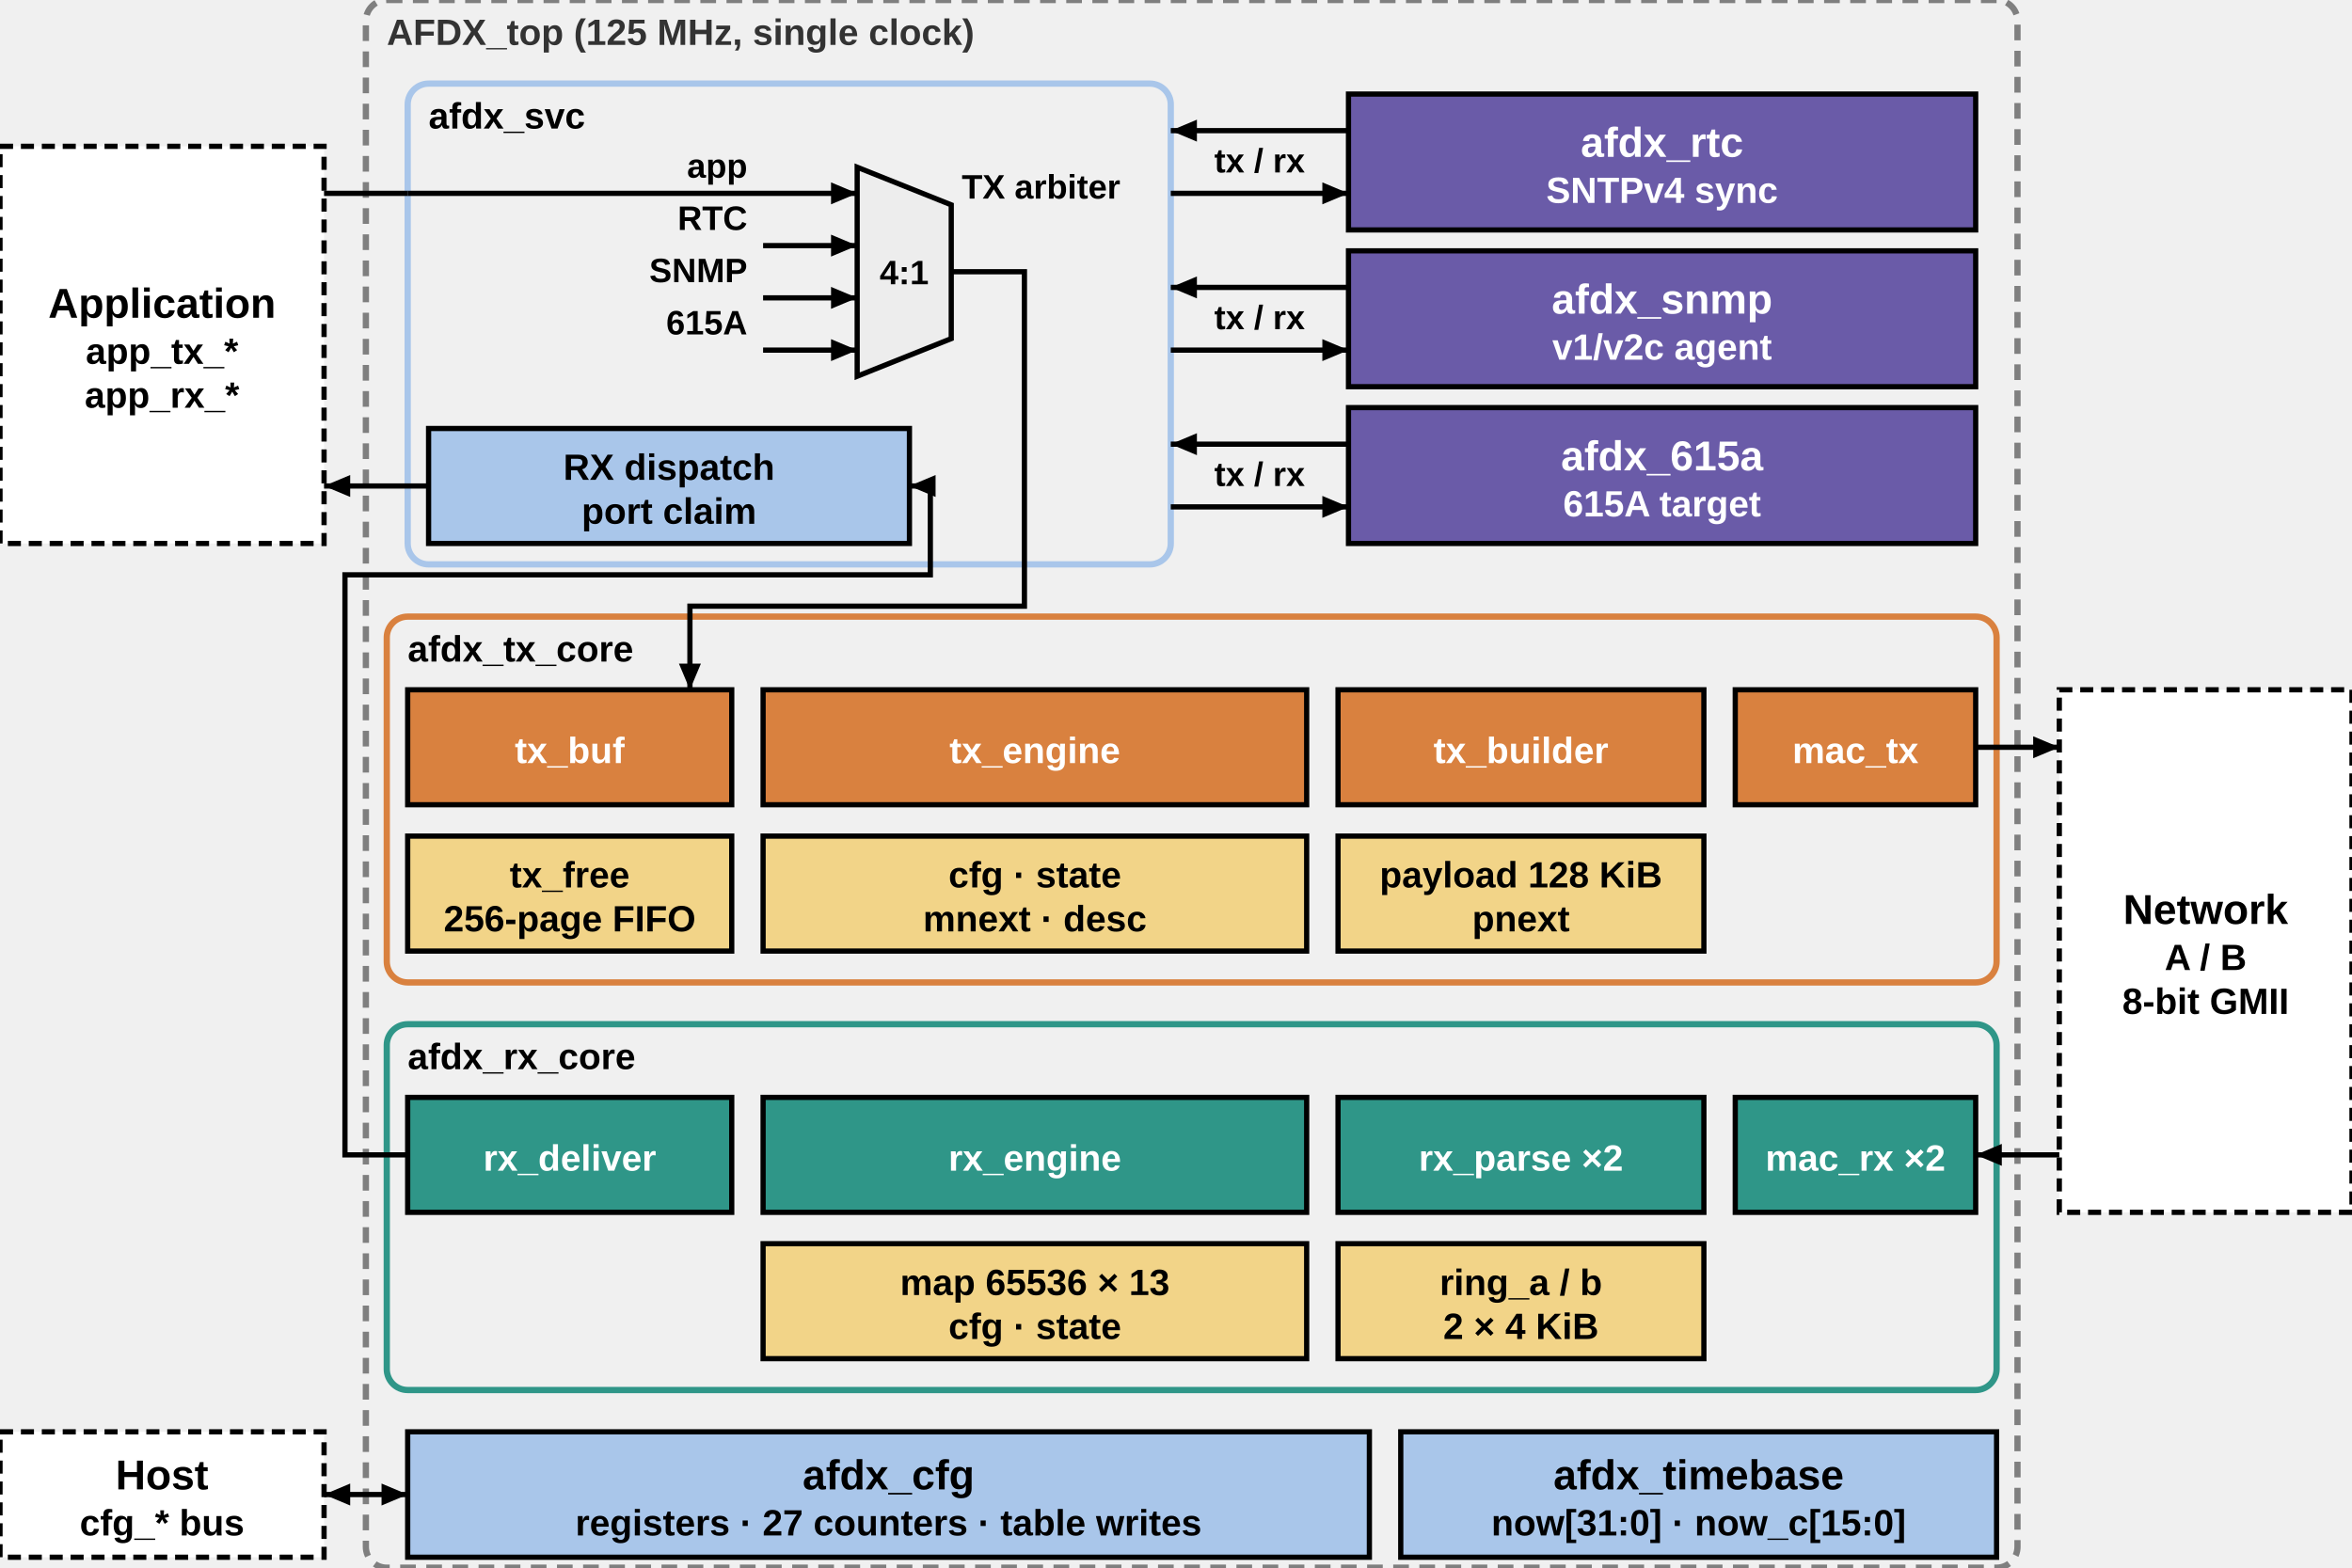
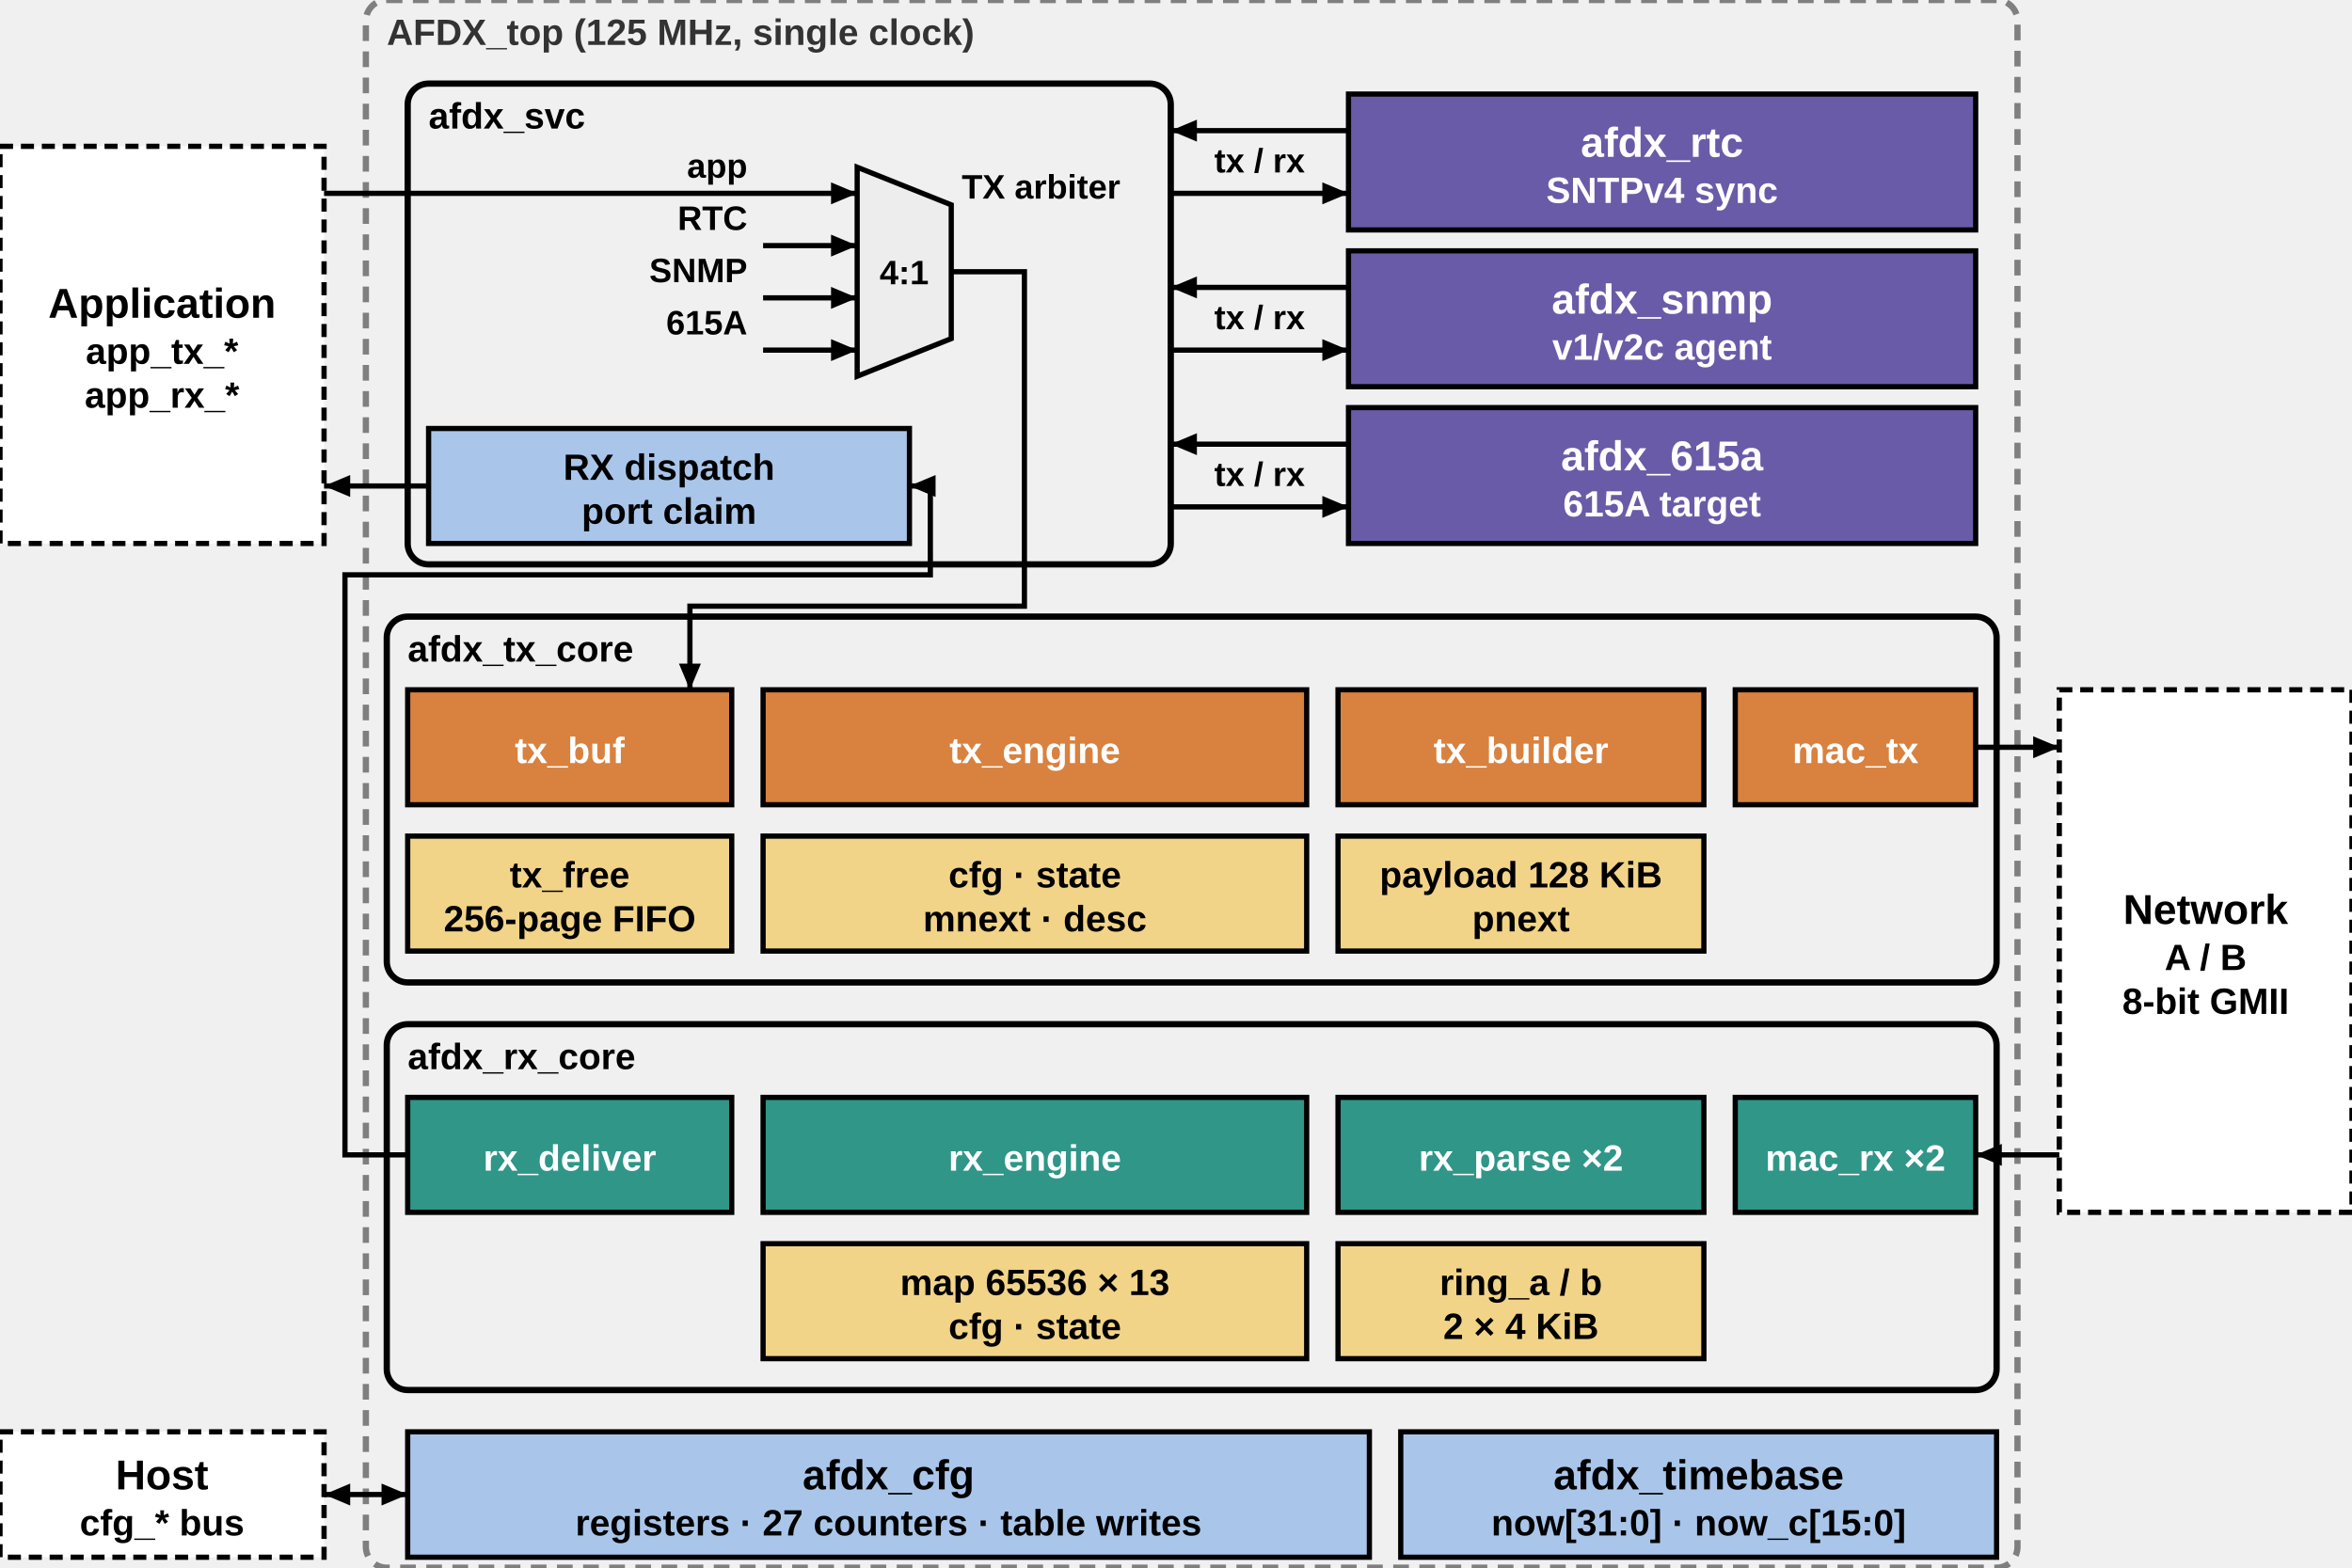
<svg xmlns="http://www.w3.org/2000/svg" width="450pt" height="300pt" viewBox="0 0 450 300">
  <style>text { font-family: Arial, Helvetica, sans-serif; }</style>
  <rect x="70.00" y="0.00" width="316.00" height="300.00" rx="4" fill="none" stroke="#7F7F7F" stroke-width="1.2" stroke-dasharray="3 2" />
  <text x="74.00" y="8.60" font-size="7.0" text-anchor="start" fill="#333" font-weight="bold">AFDX_top  (125 MHz, single clock)</text>
-   <rect x="78.00" y="16.00" width="146.00" height="92.00" rx="4" fill="none" stroke="#A9C6EA" stroke-width="1.2" />
+   <rect x="78.00" y="16.00" width="146.00" height="92.00" rx="4" fill="none" stroke="#000" stroke-width="1.2" />
  <text x="82.00" y="24.60" font-size="7.0" text-anchor="start" fill="#000" font-weight="bold">afdx_svc</text>
  <polygon points="164.00,32.00 182.00,39.20 182.00,64.80 164.00,72.00" fill="#EDEDED" stroke="#000" stroke-width="1.0" />
  <text x="173.00" y="54.40" font-size="6.5" text-anchor="middle" fill="#000" font-weight="bold">4:1</text>
  <text x="143.00" y="34.00" font-size="6.5" text-anchor="end" fill="#000" font-weight="bold">app</text>
  <path d="M 78.00 37.00 L 164.00 37.00" fill="none" stroke="#000" stroke-width="1.0" />
  <polygon points="164.00,37.00 159.00,39.10 159.00,34.90" fill="#000" />
  <text x="143.00" y="44.00" font-size="6.5" text-anchor="end" fill="#000" font-weight="bold">RTC</text>
  <path d="M 146.00 47.00 L 164.00 47.00" fill="none" stroke="#000" stroke-width="1.0" />
  <polygon points="164.00,47.00 159.00,49.10 159.00,44.90" fill="#000" />
  <text x="143.00" y="54.00" font-size="6.5" text-anchor="end" fill="#000" font-weight="bold">SNMP</text>
  <path d="M 146.00 57.00 L 164.00 57.00" fill="none" stroke="#000" stroke-width="1.0" />
  <polygon points="164.00,57.00 159.00,59.10 159.00,54.90" fill="#000" />
  <text x="143.00" y="64.00" font-size="6.5" text-anchor="end" fill="#000" font-weight="bold">615A</text>
  <path d="M 146.00 67.00 L 164.00 67.00" fill="none" stroke="#000" stroke-width="1.0" />
  <polygon points="164.00,67.00 159.00,69.10 159.00,64.90" fill="#000" />
  <text x="184.00" y="38.00" font-size="6.5" text-anchor="start" fill="#000" font-weight="bold">TX arbiter</text>
  <rect x="82.00" y="82.00" width="92.00" height="22.00" rx="0" fill="#A9C6EA" stroke="#000" stroke-width="1.0" />
  <text x="128.00" y="91.83" font-size="7.0" text-anchor="middle" fill="#000000" font-weight="bold">RX dispatch</text>
  <text x="128.00" y="100.23" font-size="7.0" text-anchor="middle" fill="#000000" font-weight="bold">port claim</text>
  <rect x="258.00" y="18.00" width="120.00" height="26.00" rx="0" fill="#6A5BA8" stroke="#000" stroke-width="1.0" />
  <text x="318.00" y="30.01" font-size="8.0" text-anchor="middle" fill="#FFFFFF" font-weight="bold">afdx_rtc</text>
  <text x="318.00" y="38.83" font-size="7.0" text-anchor="middle" fill="#FFFFFF" font-weight="bold">SNTPv4 sync</text>
  <rect x="258.00" y="48.00" width="120.00" height="26.00" rx="0" fill="#6A5BA8" stroke="#000" stroke-width="1.0" />
  <text x="318.00" y="60.01" font-size="8.0" text-anchor="middle" fill="#FFFFFF" font-weight="bold">afdx_snmp</text>
  <text x="318.00" y="68.83" font-size="7.0" text-anchor="middle" fill="#FFFFFF" font-weight="bold">v1/v2c agent</text>
  <rect x="258.00" y="78.00" width="120.00" height="26.00" rx="0" fill="#6A5BA8" stroke="#000" stroke-width="1.0" />
  <text x="318.00" y="90.01" font-size="8.0" text-anchor="middle" fill="#FFFFFF" font-weight="bold">afdx_615a</text>
  <text x="318.00" y="98.83" font-size="7.0" text-anchor="middle" fill="#FFFFFF" font-weight="bold">615A target</text>
  <path d="M 258.00 25.00 L 224.00 25.00" fill="none" stroke="#000" stroke-width="1.0" />
  <polygon points="224.00,25.00 229.00,22.90 229.00,27.10" fill="#000" />
  <path d="M 224.00 37.00 L 258.00 37.00" fill="none" stroke="#000" stroke-width="1.0" />
  <polygon points="258.00,37.00 253.00,39.10 253.00,34.90" fill="#000" />
  <text x="241.00" y="33.00" font-size="6.5" text-anchor="middle" fill="#000" font-weight="bold">tx / rx</text>
  <path d="M 258.00 55.00 L 224.00 55.00" fill="none" stroke="#000" stroke-width="1.0" />
  <polygon points="224.00,55.00 229.00,52.90 229.00,57.10" fill="#000" />
  <path d="M 224.00 67.00 L 258.00 67.00" fill="none" stroke="#000" stroke-width="1.0" />
  <polygon points="258.00,67.00 253.00,69.10 253.00,64.90" fill="#000" />
  <text x="241.00" y="63.00" font-size="6.5" text-anchor="middle" fill="#000" font-weight="bold">tx / rx</text>
  <path d="M 258.00 85.00 L 224.00 85.00" fill="none" stroke="#000" stroke-width="1.0" />
  <polygon points="224.00,85.00 229.00,82.90 229.00,87.10" fill="#000" />
  <path d="M 224.00 97.00 L 258.00 97.00" fill="none" stroke="#000" stroke-width="1.0" />
  <polygon points="258.00,97.00 253.00,99.10 253.00,94.90" fill="#000" />
  <text x="241.00" y="93.00" font-size="6.5" text-anchor="middle" fill="#000" font-weight="bold">tx / rx</text>
-   <rect x="74.00" y="118.00" width="308.00" height="70.00" rx="4" fill="none" stroke="#D9813F" stroke-width="1.2" />
+   <rect x="74.00" y="118.00" width="308.00" height="70.00" rx="4" fill="none" stroke="#000" stroke-width="1.2" />
  <text x="78.00" y="126.60" font-size="7.0" text-anchor="start" fill="#000" font-weight="bold">afdx_tx_core</text>
  <rect x="78.00" y="132.00" width="62.00" height="22.00" rx="0" fill="#D9813F" stroke="#000" stroke-width="1.0" />
  <text x="109.00" y="146.03" font-size="7.0" text-anchor="middle" fill="#FFFFFF" font-weight="bold">tx_buf</text>
  <rect x="146.00" y="132.00" width="104.00" height="22.00" rx="0" fill="#D9813F" stroke="#000" stroke-width="1.0" />
  <text x="198.00" y="146.03" font-size="7.0" text-anchor="middle" fill="#FFFFFF" font-weight="bold">tx_engine</text>
  <rect x="256.00" y="132.00" width="70.00" height="22.00" rx="0" fill="#D9813F" stroke="#000" stroke-width="1.0" />
  <text x="291.00" y="146.03" font-size="7.0" text-anchor="middle" fill="#FFFFFF" font-weight="bold">tx_builder</text>
  <rect x="332.00" y="132.00" width="46.00" height="22.00" rx="0" fill="#D9813F" stroke="#000" stroke-width="1.0" />
  <text x="355.00" y="146.03" font-size="7.0" text-anchor="middle" fill="#FFFFFF" font-weight="bold">mac_tx</text>
  <rect x="78.00" y="160.00" width="62.00" height="22.00" rx="0" fill="#F2D488" stroke="#000" stroke-width="1.0" />
  <text x="109.00" y="169.83" font-size="7.0" text-anchor="middle" fill="#000000" font-weight="bold">tx_free</text>
  <text x="109.00" y="178.23" font-size="7.0" text-anchor="middle" fill="#000000" font-weight="bold">256-page FIFO</text>
  <rect x="146.00" y="160.00" width="104.00" height="22.00" rx="0" fill="#F2D488" stroke="#000" stroke-width="1.0" />
  <text x="198.00" y="169.83" font-size="7.0" text-anchor="middle" fill="#000000" font-weight="bold">cfg · state</text>
  <text x="198.00" y="178.23" font-size="7.0" text-anchor="middle" fill="#000000" font-weight="bold">mnext · desc</text>
  <rect x="256.00" y="160.00" width="70.00" height="22.00" rx="0" fill="#F2D488" stroke="#000" stroke-width="1.0" />
  <text x="291.00" y="169.83" font-size="7.0" text-anchor="middle" fill="#000000" font-weight="bold">payload 128 KiB</text>
  <text x="291.00" y="178.23" font-size="7.0" text-anchor="middle" fill="#000000" font-weight="bold">pnext</text>
-   <rect x="74.00" y="196.00" width="308.00" height="70.00" rx="4" fill="none" stroke="#2F9688" stroke-width="1.2" />
+   <rect x="74.00" y="196.00" width="308.00" height="70.00" rx="4" fill="none" stroke="#000" stroke-width="1.2" />
  <text x="78.00" y="204.60" font-size="7.0" text-anchor="start" fill="#000" font-weight="bold">afdx_rx_core</text>
  <rect x="78.00" y="210.00" width="62.00" height="22.00" rx="0" fill="#2F9688" stroke="#000" stroke-width="1.0" />
  <text x="109.00" y="224.03" font-size="7.0" text-anchor="middle" fill="#FFFFFF" font-weight="bold">rx_deliver</text>
  <rect x="146.00" y="210.00" width="104.00" height="22.00" rx="0" fill="#2F9688" stroke="#000" stroke-width="1.0" />
  <text x="198.00" y="224.03" font-size="7.0" text-anchor="middle" fill="#FFFFFF" font-weight="bold">rx_engine</text>
  <rect x="256.00" y="210.00" width="70.00" height="22.00" rx="0" fill="#2F9688" stroke="#000" stroke-width="1.0" />
  <text x="291.00" y="224.03" font-size="7.0" text-anchor="middle" fill="#FFFFFF" font-weight="bold">rx_parse ×2</text>
  <rect x="332.00" y="210.00" width="46.00" height="22.00" rx="0" fill="#2F9688" stroke="#000" stroke-width="1.0" />
  <text x="355.00" y="224.03" font-size="7.0" text-anchor="middle" fill="#FFFFFF" font-weight="bold">mac_rx ×2</text>
  <rect x="146.00" y="238.00" width="104.00" height="22.00" rx="0" fill="#F2D488" stroke="#000" stroke-width="1.0" />
  <text x="198.00" y="247.83" font-size="7.0" text-anchor="middle" fill="#000000" font-weight="bold">map 65536 × 13</text>
  <text x="198.00" y="256.23" font-size="7.0" text-anchor="middle" fill="#000000" font-weight="bold">cfg · state</text>
  <rect x="256.00" y="238.00" width="70.00" height="22.00" rx="0" fill="#F2D488" stroke="#000" stroke-width="1.0" />
  <text x="291.00" y="247.83" font-size="7.0" text-anchor="middle" fill="#000000" font-weight="bold">ring_a / b</text>
  <text x="291.00" y="256.23" font-size="7.0" text-anchor="middle" fill="#000000" font-weight="bold">2 × 4 KiB</text>
  <rect x="0.00" y="28.00" width="62.00" height="76.00" rx="0" fill="#FFFFFF" stroke="#000" stroke-width="1.0" stroke-dasharray="2.5 1.5" />
  <text x="31.00" y="60.81" font-size="8.0" text-anchor="middle" fill="#000000" font-weight="bold">Application</text>
  <text x="31.00" y="69.63" font-size="7.0" text-anchor="middle" fill="#000000" font-weight="bold">app_tx_*</text>
  <text x="31.00" y="78.03" font-size="7.0" text-anchor="middle" fill="#000000" font-weight="bold">app_rx_*</text>
  <rect x="394.00" y="132.00" width="56.00" height="100.00" rx="0" fill="#FFFFFF" stroke="#000" stroke-width="1.0" stroke-dasharray="2.5 1.5" />
  <text x="422.00" y="176.81" font-size="8.0" text-anchor="middle" fill="#000000" font-weight="bold">Network</text>
  <text x="422.00" y="185.63" font-size="7.0" text-anchor="middle" fill="#000000" font-weight="bold">A / B</text>
  <text x="422.00" y="194.03" font-size="7.0" text-anchor="middle" fill="#000000" font-weight="bold">8-bit GMII</text>
  <rect x="0.00" y="274.00" width="62.00" height="24.00" rx="0" fill="#FFFFFF" stroke="#000" stroke-width="1.0" stroke-dasharray="2.5 1.5" />
  <text x="31.00" y="285.01" font-size="8.0" text-anchor="middle" fill="#000000" font-weight="bold">Host</text>
  <text x="31.00" y="293.83" font-size="7.0" text-anchor="middle" fill="#000000" font-weight="bold">cfg_* bus</text>
  <path d="M 62.00 37.00 L 78.00 37.00" fill="none" stroke="#000" stroke-width="1.0" />
  <path d="M 82.00 93.00 L 62.00 93.00" fill="none" stroke="#000" stroke-width="1.0" />
  <polygon points="62.00,93.00 67.00,90.90 67.00,95.10" fill="#000" />
  <path d="M 182.00 52.00 L 196.00 52.00 L 196.00 116.00 L 132.00 116.00 L 132.00 132.00" fill="none" stroke="#000" stroke-width="1.0" />
  <polygon points="132.00,132.00 129.90,127.00 134.10,127.00" fill="#000" />
  <path d="M 78.00 221.00 L 66.00 221.00 L 66.00 110.00 L 178.00 110.00 L 178.00 93.00 L 174.00 93.00" fill="none" stroke="#000" stroke-width="1.0" />
  <polygon points="174.00,93.00 179.00,90.90 179.00,95.10" fill="#000" />
  <path d="M 378.00 143.00 L 394.00 143.00" fill="none" stroke="#000" stroke-width="1.0" />
  <polygon points="394.00,143.00 389.00,145.10 389.00,140.90" fill="#000" />
  <path d="M 394.00 221.00 L 378.00 221.00" fill="none" stroke="#000" stroke-width="1.0" />
  <polygon points="378.00,221.00 383.00,218.90 383.00,223.10" fill="#000" />
  <rect x="78.00" y="274.00" width="184.00" height="24.00" rx="0" fill="#A9C6EA" stroke="#000" stroke-width="1.0" />
  <text x="170.00" y="285.01" font-size="8.0" text-anchor="middle" fill="#000000" font-weight="bold">afdx_cfg</text>
  <text x="170.00" y="293.83" font-size="7.0" text-anchor="middle" fill="#000000" font-weight="bold">registers · 27 counters · table writes</text>
  <rect x="268.00" y="274.00" width="114.00" height="24.00" rx="0" fill="#A9C6EA" stroke="#000" stroke-width="1.0" />
  <text x="325.00" y="285.01" font-size="8.0" text-anchor="middle" fill="#000000" font-weight="bold">afdx_timebase</text>
  <text x="325.00" y="293.83" font-size="7.0" text-anchor="middle" fill="#000000" font-weight="bold">now[31:0] · now_c[15:0]</text>
  <path d="M 62.00 286.00 L 78.00 286.00" fill="none" stroke="#000" stroke-width="1.0" />
  <polygon points="78.00,286.00 73.00,288.10 73.00,283.90" fill="#000" />
  <polygon points="62.00,286.00 67.00,283.90 67.00,288.10" fill="#000" />
</svg>
